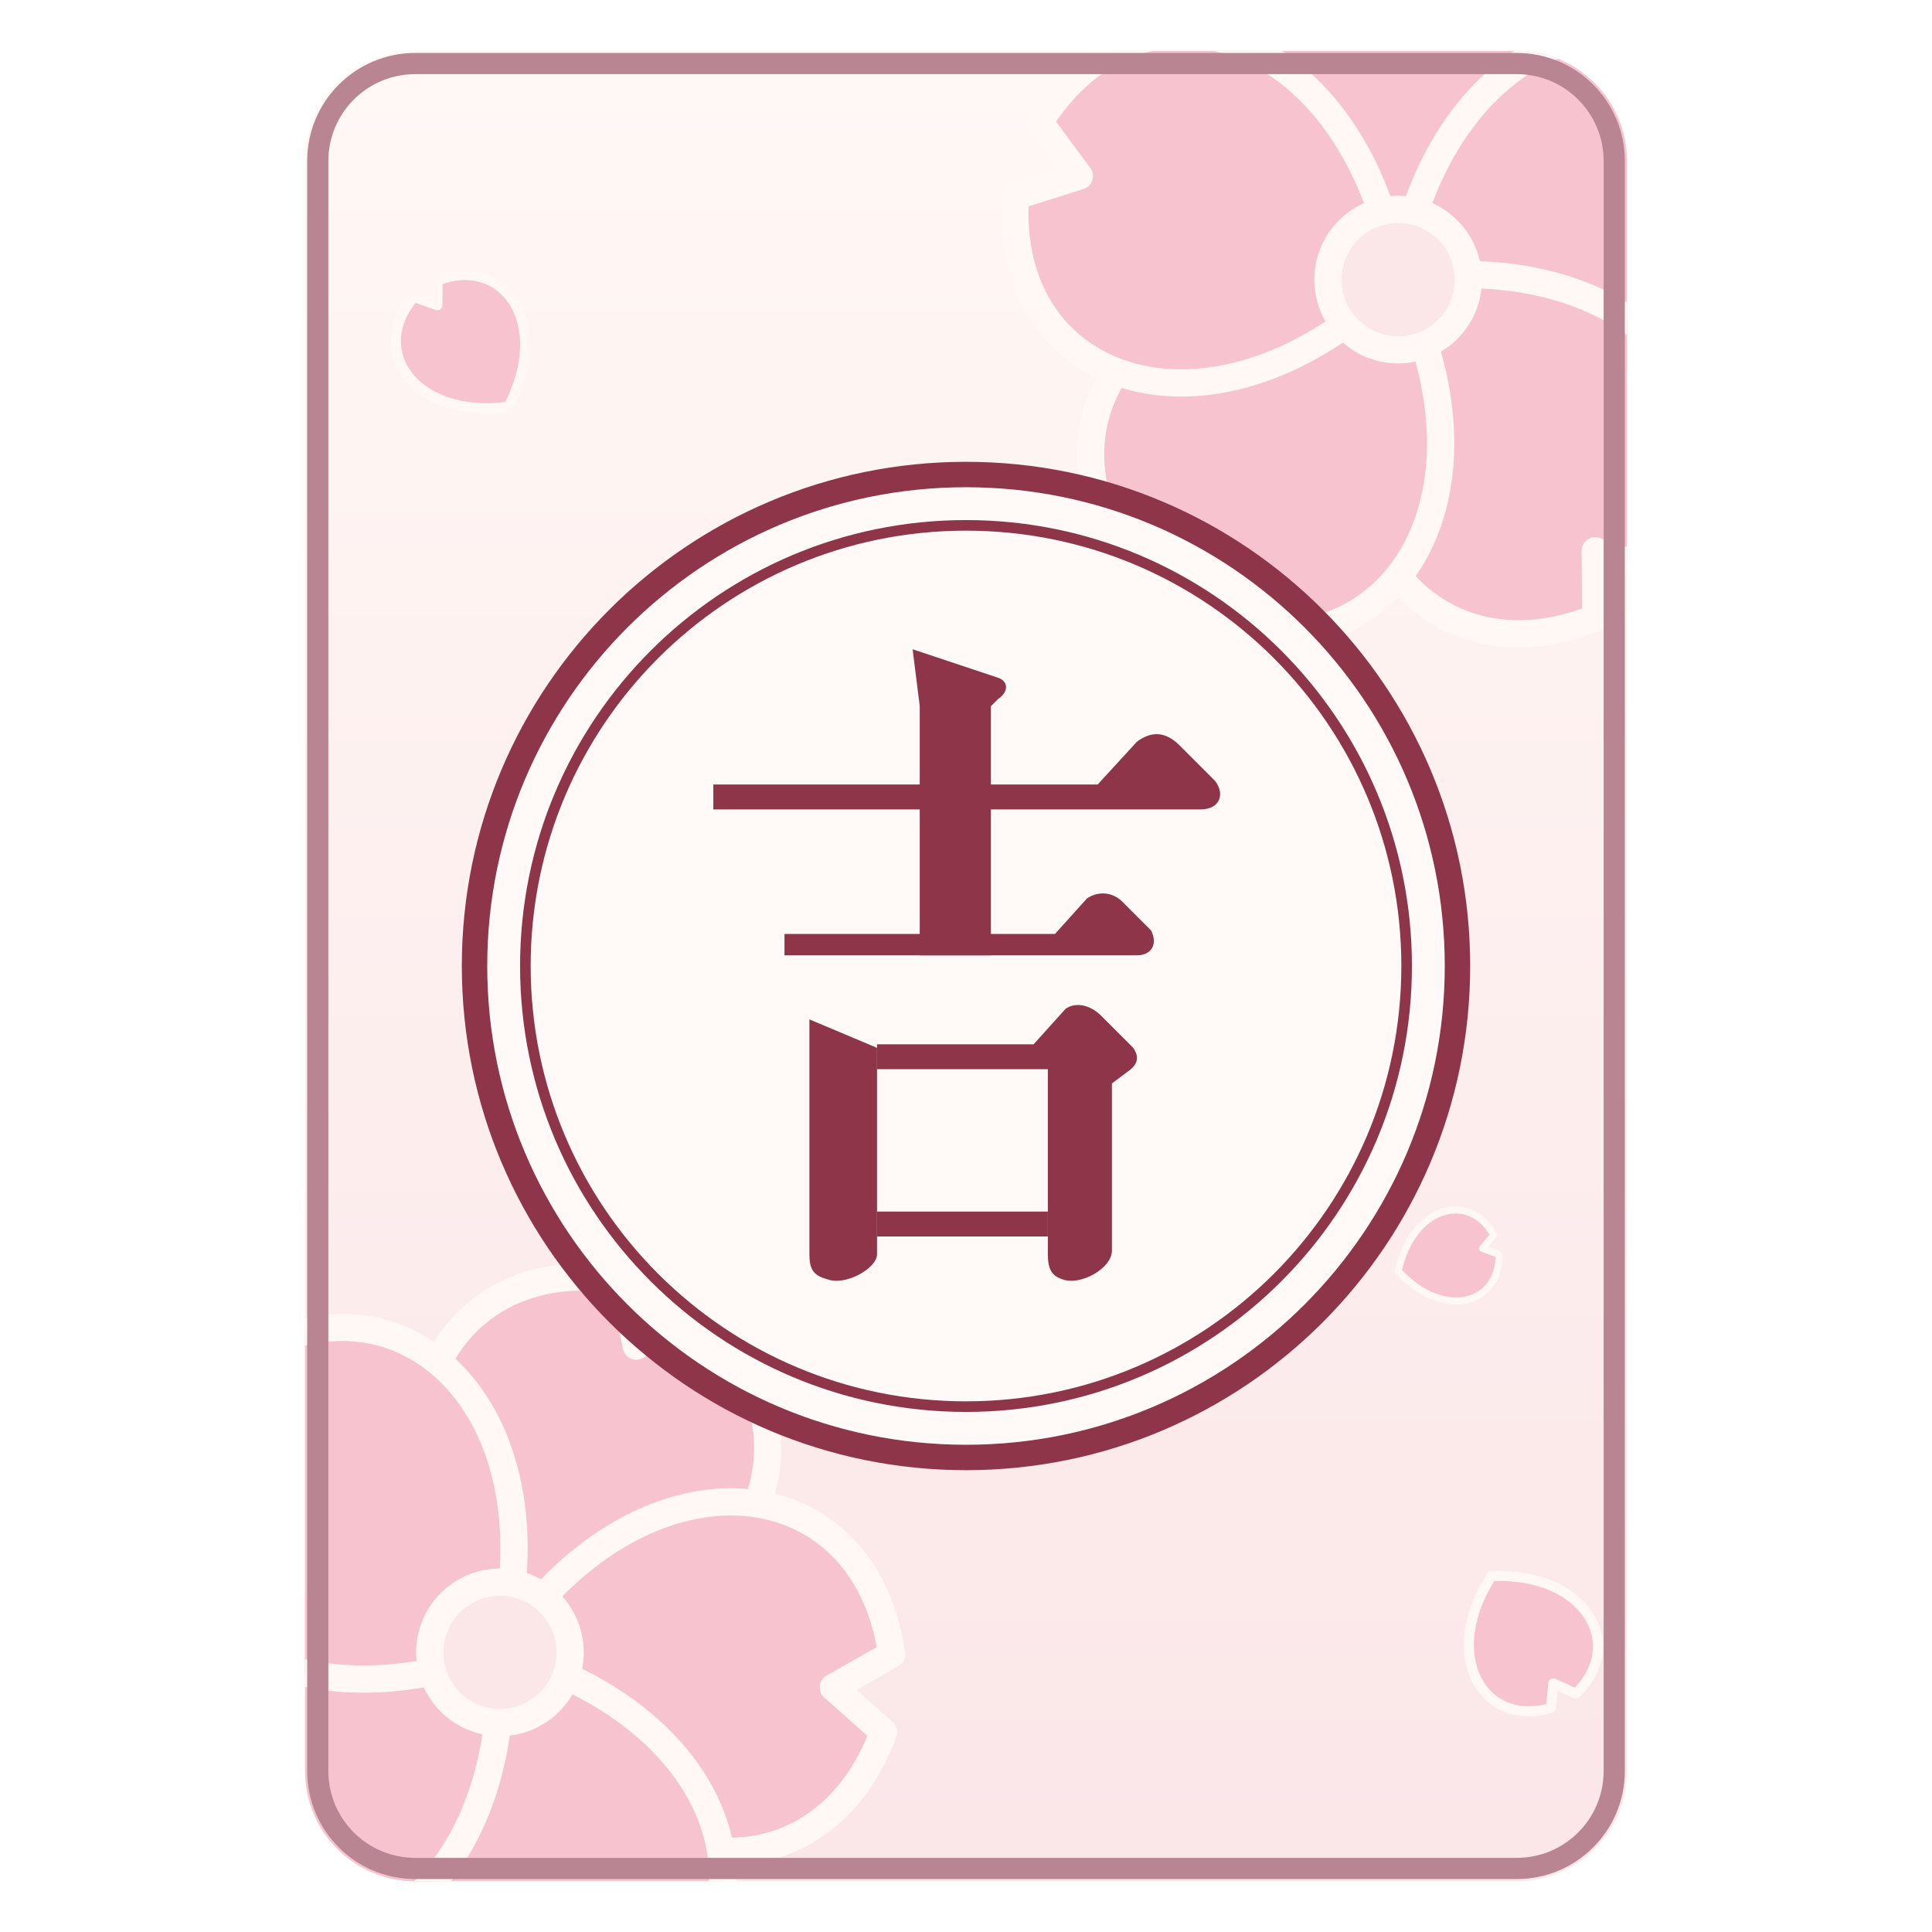
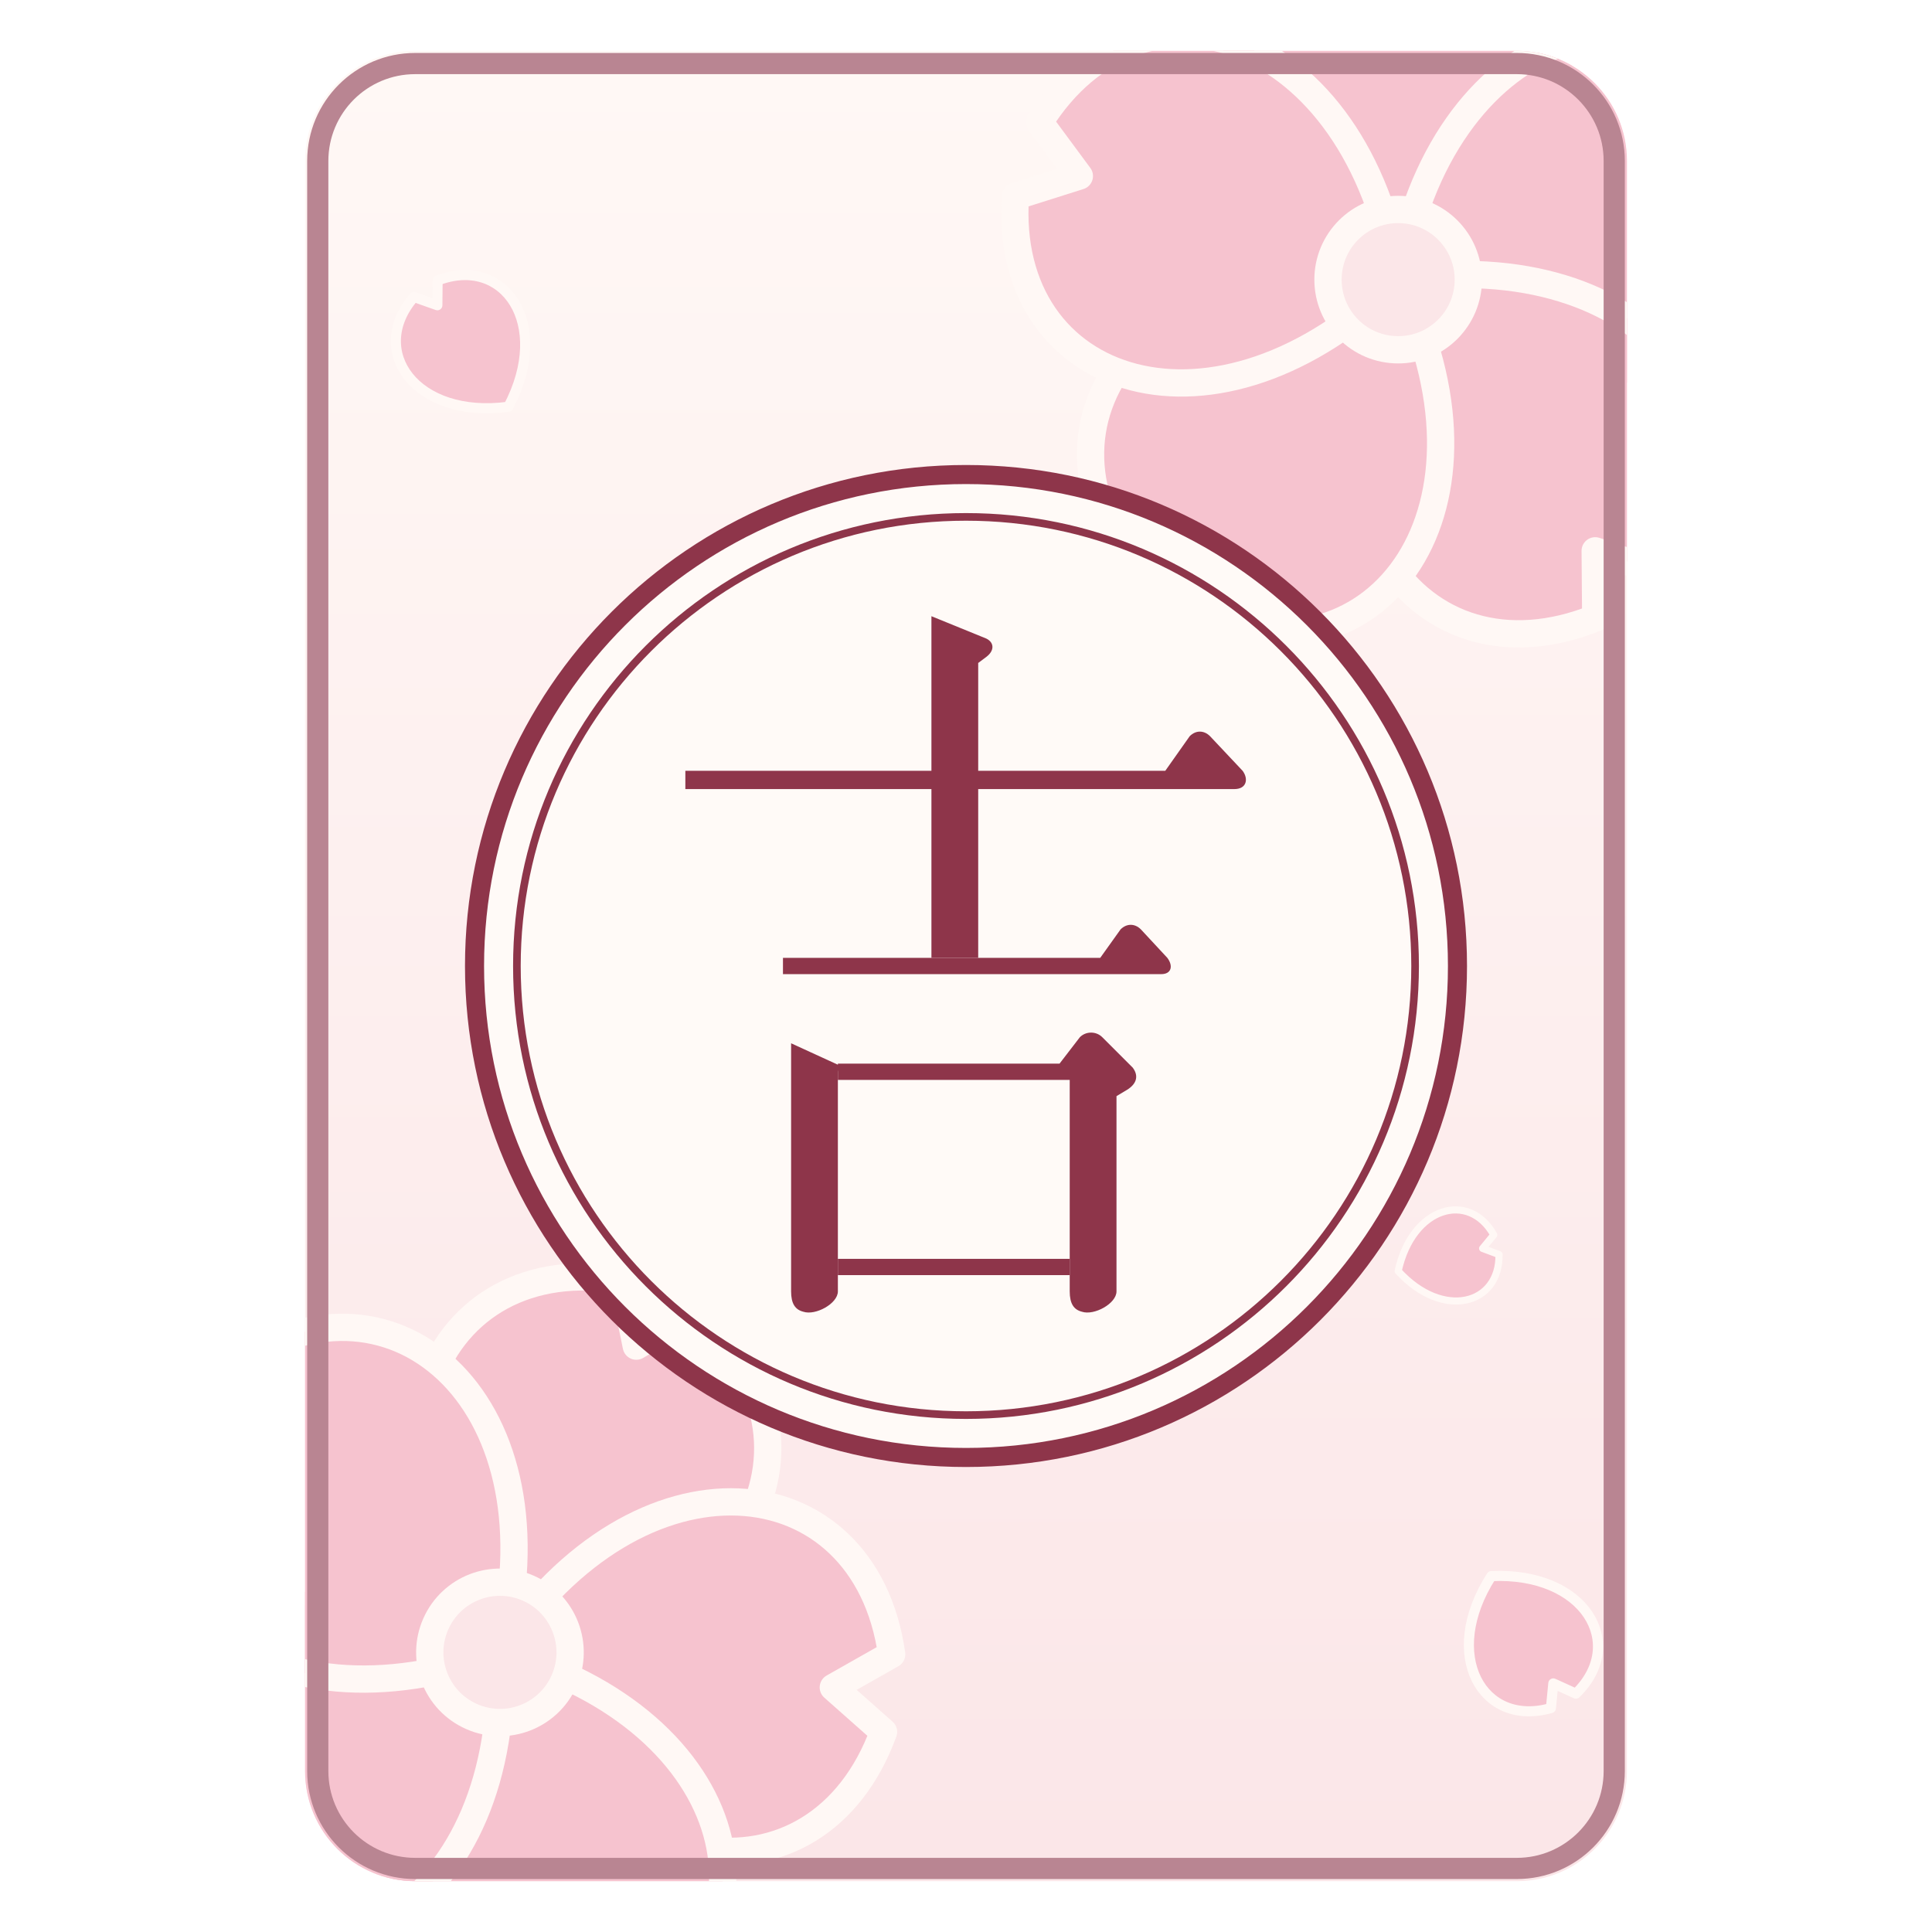
<svg xmlns="http://www.w3.org/2000/svg" width="456" height="456" viewBox="0 0 456 456">
  <defs>
    <linearGradient id="paper" x1="0" y1="0" x2="0" y2="1">
      <stop offset="0" stop-color="#fff8f5" />
      <stop offset="1" stop-color="#fbe6e8" />
    </linearGradient>
    <clipPath id="slip">
      <rect x="72" y="12" width="312" height="432" rx="26" />
    </clipPath>
  </defs>
  <rect x="72" y="12" width="312" height="432" rx="26" fill="url(#paper)" />
  <g clip-path="url(#slip)" fill="#f6c3cf" stroke="#fff8f5" stroke-width="7" stroke-linejoin="round">
    <g transform="translate(330 66) scale(0.92)">
      <path d="M0 0 C58 -30 58 -88 10 -100 L0 -86 L-10 -100 C-58 -88 -58 -30 0 0 Z" />
      <path transform="rotate(72)" d="M0 0 C58 -30 58 -88 10 -100 L0 -86 L-10 -100 C-58 -88 -58 -30 0 0 Z" />
      <path transform="rotate(144)" d="M0 0 C58 -30 58 -88 10 -100 L0 -86 L-10 -100 C-58 -88 -58 -30 0 0 Z" />
      <path transform="rotate(216)" d="M0 0 C58 -30 58 -88 10 -100 L0 -86 L-10 -100 C-58 -88 -58 -30 0 0 Z" />
      <path transform="rotate(288)" d="M0 0 C58 -30 58 -88 10 -100 L0 -86 L-10 -100 C-58 -88 -58 -30 0 0 Z" />
      <circle r="18" fill="#fbe6e8" />
    </g>
    <g transform="translate(118 390) rotate(24) scale(0.92)">
      <path d="M0 0 C58 -30 58 -88 10 -100 L0 -86 L-10 -100 C-58 -88 -58 -30 0 0 Z" />
      <path transform="rotate(72)" d="M0 0 C58 -30 58 -88 10 -100 L0 -86 L-10 -100 C-58 -88 -58 -30 0 0 Z" />
      <path transform="rotate(144)" d="M0 0 C58 -30 58 -88 10 -100 L0 -86 L-10 -100 C-58 -88 -58 -30 0 0 Z" />
      <path transform="rotate(216)" d="M0 0 C58 -30 58 -88 10 -100 L0 -86 L-10 -100 C-58 -88 -58 -30 0 0 Z" />
      <path transform="rotate(288)" d="M0 0 C58 -30 58 -88 10 -100 L0 -86 L-10 -100 C-58 -88 -58 -30 0 0 Z" />
      <circle r="18" fill="#fbe6e8" />
    </g>
    <path transform="translate(120 96) rotate(-35) scale(0.34)" d="M0 0 C58 -30 58 -88 10 -100 L0 -86 L-10 -100 C-58 -88 -58 -30 0 0 Z" />
    <path transform="translate(352 372) rotate(150) scale(0.34)" d="M0 0 C58 -30 58 -88 10 -100 L0 -86 L-10 -100 C-58 -88 -58 -30 0 0 Z" />
    <path transform="translate(330 300) rotate(75) scale(0.24)" d="M0 0 C58 -30 58 -88 10 -100 L0 -86 L-10 -100 C-58 -88 -58 -30 0 0 Z" />
  </g>
  <rect x="75" y="15" width="306" height="426" rx="23" fill="none" stroke="#b98592" stroke-width="5" />
  <circle cx="228" cy="228" r="116" fill="#fffaf7" />
-   <circle cx="228" cy="228" r="116" fill="none" stroke="#8e354a" stroke-width="6" />
-   <circle cx="228" cy="228" r="104" fill="none" stroke="#8e354a" stroke-width="2.5" />
-   <g fill="#8e354a" transform="translate(228 228) scale(0.84) translate(-231 -241)">
-     <path d="M160 190 L268 190 L279 178 C283 175 287 175 291 179 L301 189 C304 193 302 197 297 197 L160 197 Z" />
-     <path d="M216 152 L240 160 C243 161 243 164 240 166 L238 168 L238 238 L218 238 L218 168 Z" />
-     <path d="M180 232 L256 232 L265 222 C268 220 272 220 275 223 L283 231 C285 235 283 238 279 238 L180 238 Z" />
-     <path d="M187 256 L206 264 L206 322 C206 326 197 331 192 329 C188 328 187 326 187 322 Z" />
-     <path d="M206 263 L250 263 L259 253 C262 251 266 252 269 255 L278 264 C280 267 279 269 276 271 L272 274 L272 321 C272 326 263 331 258 329 C255 328 254 326 254 322 L254 270 L206 270 Z" />
-     <path d="M206 310 L254 310 L254 317 L206 317 Z" />
+   <circle cx="228" cy="228" r="116" fill="none" stroke="#8e354a" stroke-width="4.5" />
+   <circle cx="228" cy="228" r="106" fill="none" stroke="#8e354a" stroke-width="1.8" />
+   <g fill="#8e354a" transform="translate(228 228) scale(0.96) translate(-231 -232)">
+     <path d="M162 184 L280 184 L286 175.5 C287.5 174 289.5 174 291 175.5 L299 184 C300.5 186 300 188.5 297 188.5 L162 188.5 Z" />
+     <path d="M222.5 146 L236 151.5 C238 152.5 238 154.5 236 156 L234 157.5 L234 230 L222.5 230 Z" />
+     <path d="M186 230 L264 230 L269 223 C270.5 221.5 272.5 221.5 274 223 L280.5 230 C282 232 281.5 234 279 234 L186 234 Z" />
+     <path d="M188 251 L200 256.5 L199.5 258 L199.5 312 C199.5 315 194 318 191 317 C189 316.5 188 315 188 312 Z" />
+     <path d="M199.5 256 L254 256 L259 249.5 C260.5 248 263 248 264.5 249.5 L272 257 C273.5 259 273 261 270.5 262.5 L268 264 L268 312 C268 315 262.5 318 259.5 317 C257.5 316.5 256.5 315 256.5 312 L256.5 260 L199.5 260 Z" />
+     <path d="M199.5 304 L256.5 304 L256.5 308 L199.5 308 Z" />
  </g>
</svg>
